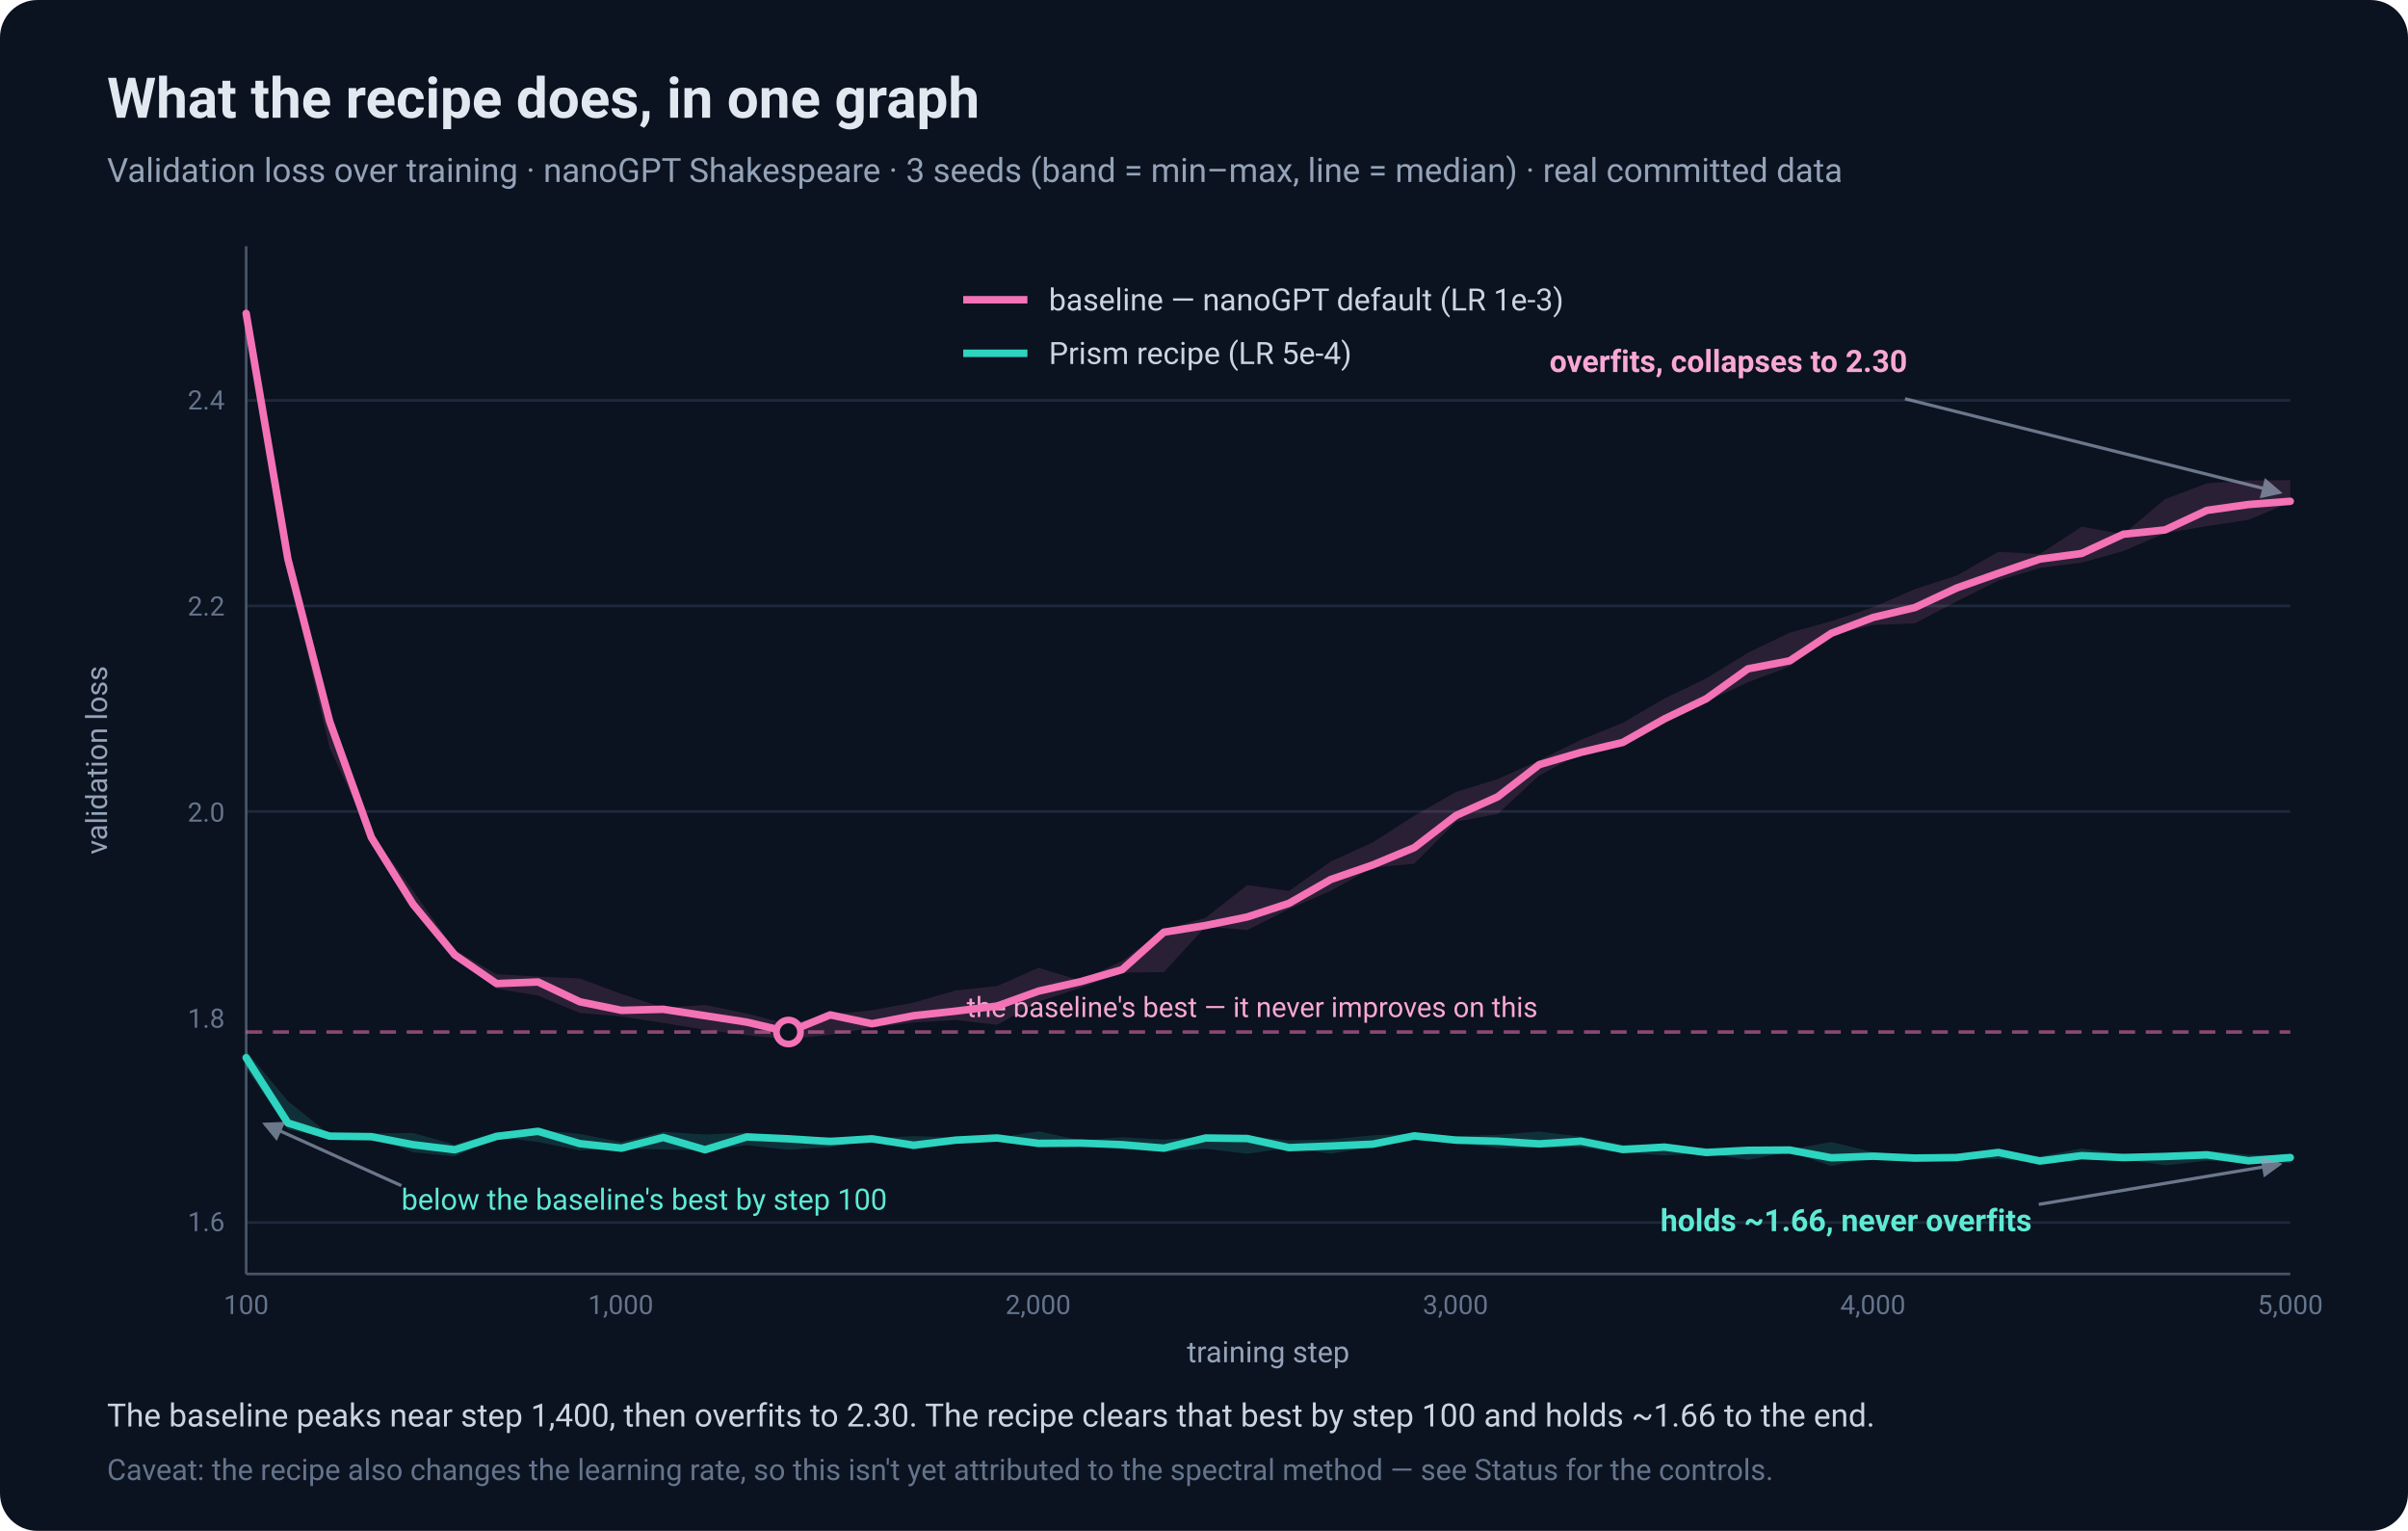
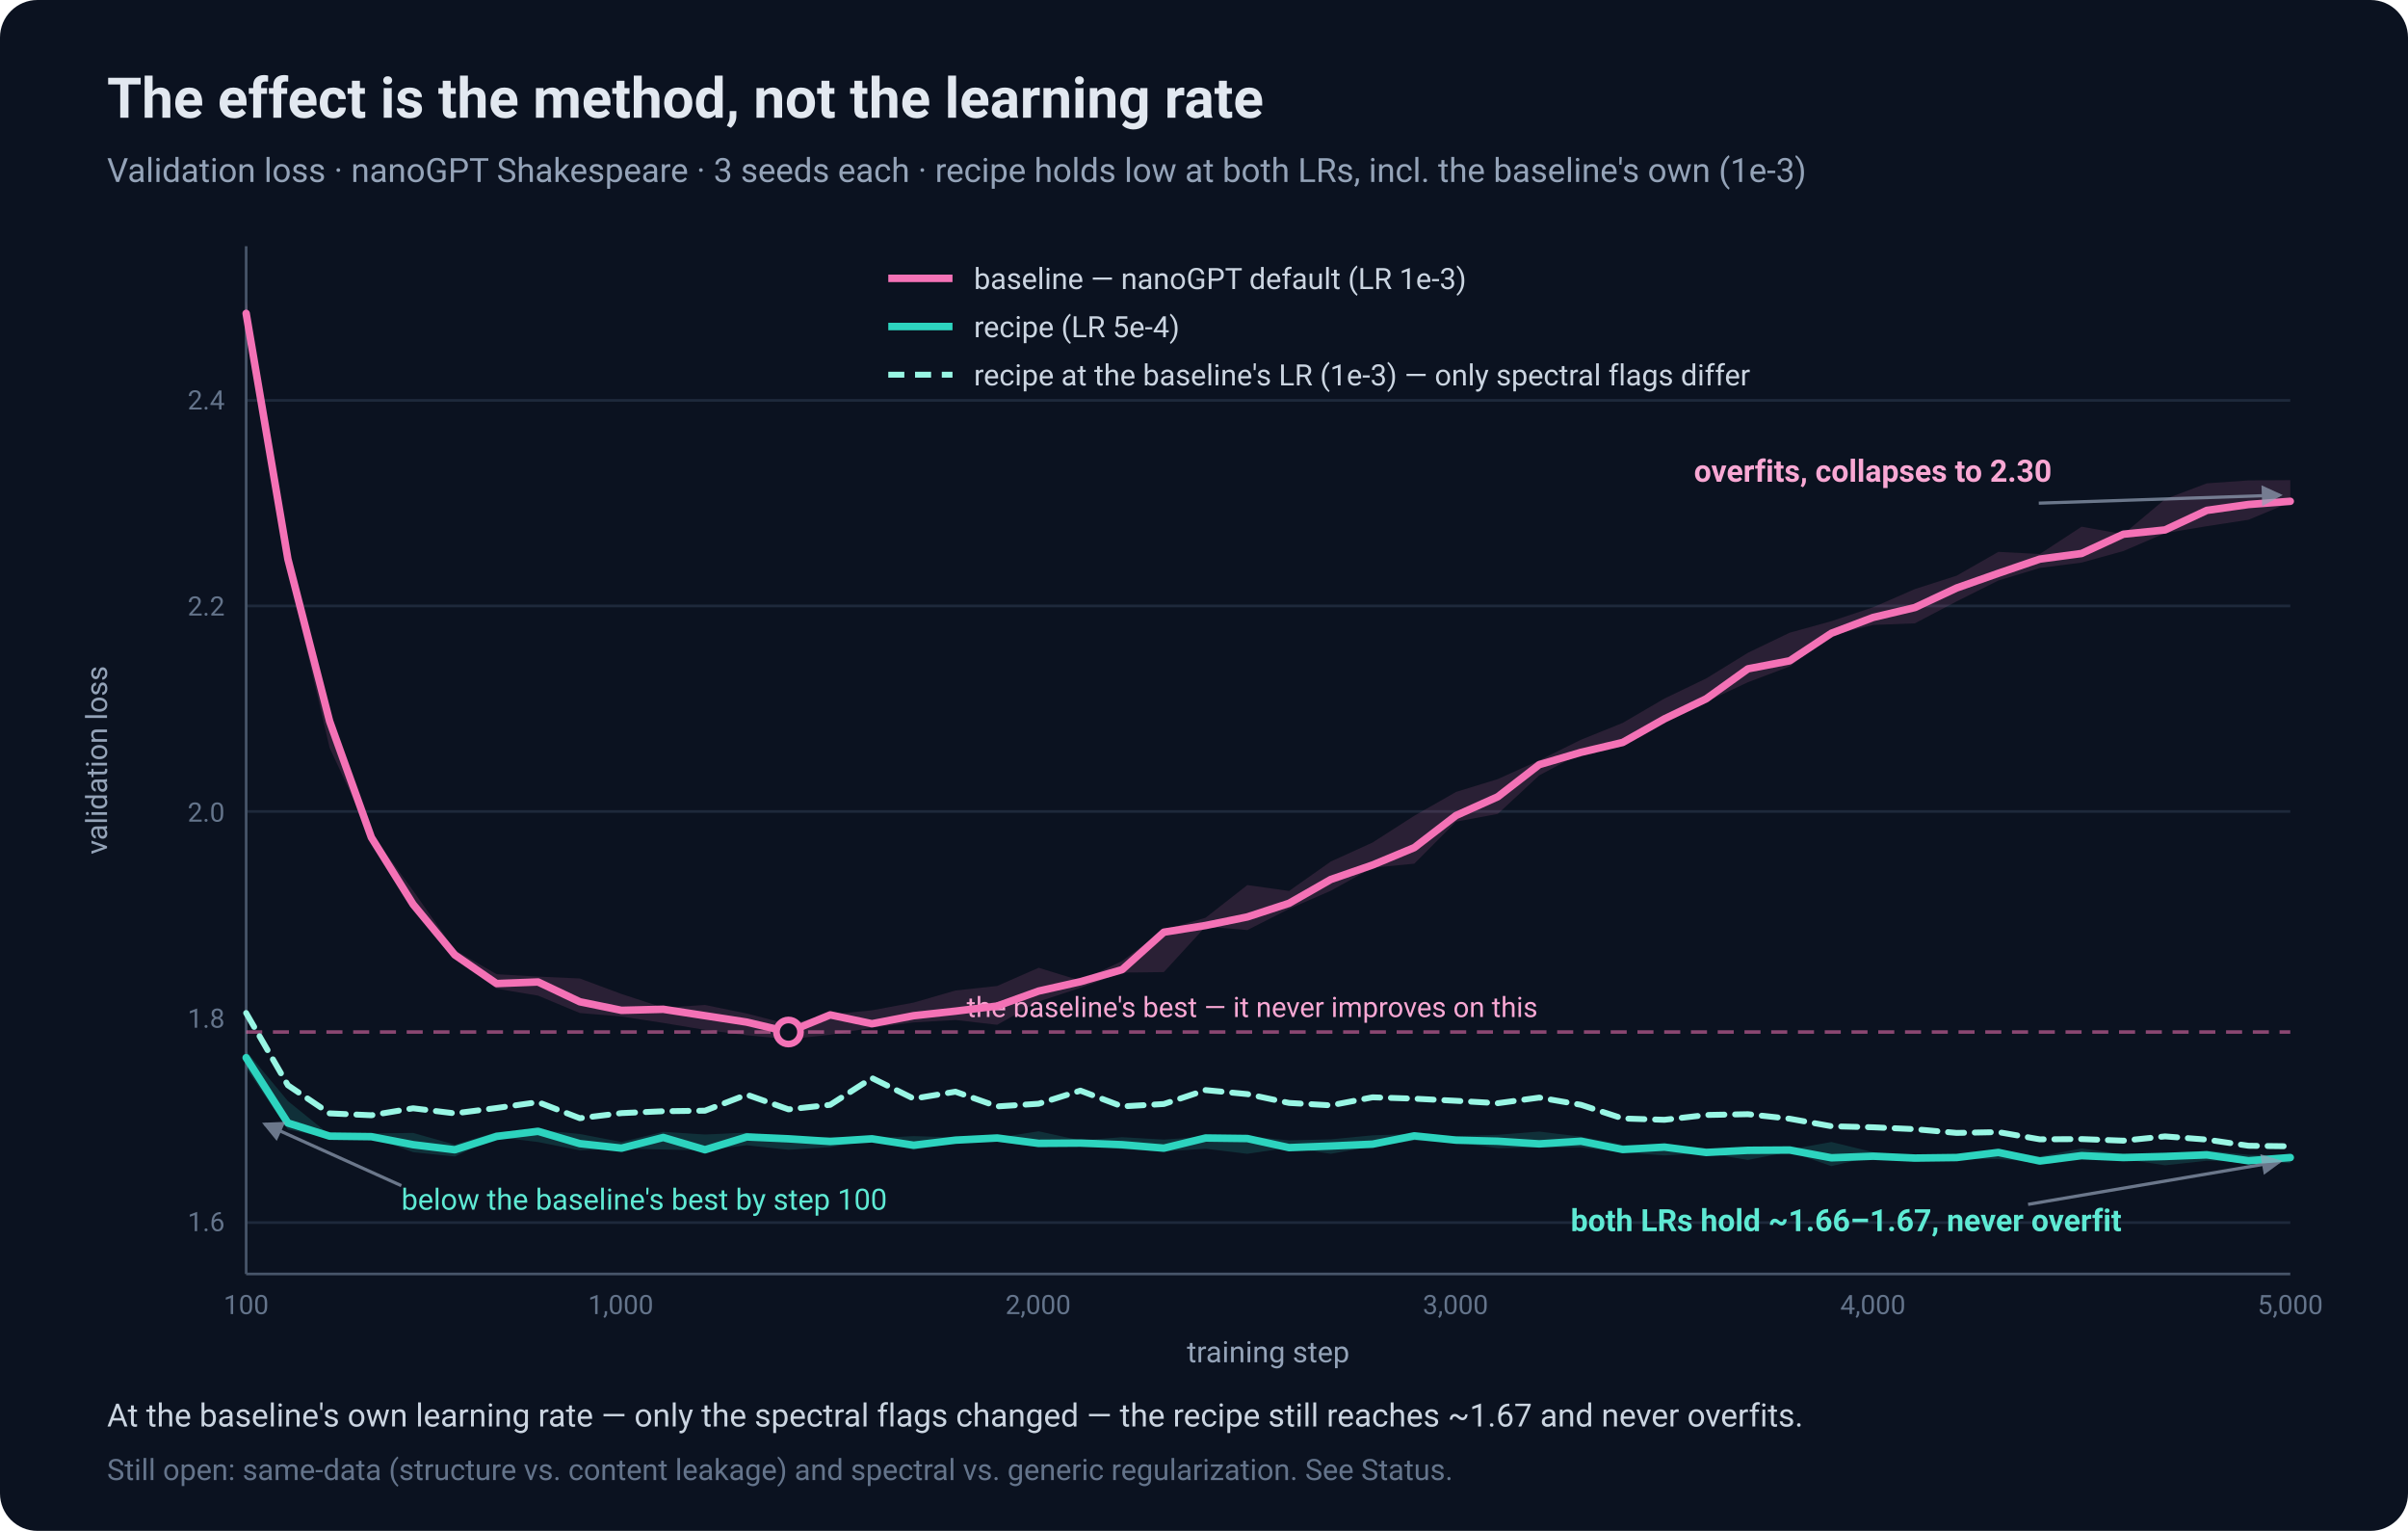
- <svg xmlns="http://www.w3.org/2000/svg" viewBox="0 0 900 572" role="img" aria-label="Validation loss over training on nanoGPT Shakespeare, three seeds, real committed data. The baseline (nanoGPT default) falls to its best of ~1.78 near step 1,400 and then overfits, rising to ~2.30 by step 5,000. The Prism recipe drops below the baseline's best by step 100 and holds a flat floor of ~1.66 through step 5,000, never overfitting. Bands are the min-to-max range across three seeds; lines are the medians.">
+ <svg xmlns="http://www.w3.org/2000/svg" viewBox="0 0 900 572" role="img" aria-label="Validation loss over training on nanoGPT Shakespeare, three seeds each, real committed data. The baseline (nanoGPT default, LR 1e-3) falls to its best of ~1.78 near step 1,400 and then overfits, rising to ~2.30 by step 5,000. The Prism recipe at LR 5e-4 holds a flat floor of ~1.66; the Prism recipe run at the baseline's own LR of 1e-3 — where only the spectral flags differ — holds ~1.67 and also never overfits. So the effect is attributable to the spectral method, not the learning rate. Bands are the min-to-max range across seeds; lines are medians.">
  <defs>
    <marker id="rar" viewBox="0 0 10 10" refX="8.5" refY="5" markerWidth="6.5" markerHeight="6.5" orient="auto-start-reverse">
      <path d="M0 0 L10 5 L0 10 z" fill="#94a3b8" />
    </marker>
  </defs>
  <rect width="900" height="572" rx="14" fill="#0b1220" />
-   <text x="40" y="44" font-family="ui-sans-serif,-apple-system,Segoe UI,Roboto,sans-serif" font-size="21" font-weight="600" fill="#e2e8f0">What the recipe does, in one graph</text>
-   <text x="40" y="68" font-family="ui-sans-serif,-apple-system,Segoe UI,Roboto,sans-serif" font-size="12.5" fill="#94a3b8">Validation loss over training · nanoGPT Shakespeare · 3 seeds (band = min–max, line = median) · real committed data</text>
+   <text x="40" y="44" font-family="ui-sans-serif,-apple-system,Segoe UI,Roboto,sans-serif" font-size="21" font-weight="600" fill="#e2e8f0">The effect is the method, not the learning rate</text>
+   <text x="40" y="68" font-family="ui-sans-serif,-apple-system,Segoe UI,Roboto,sans-serif" font-size="12.5" fill="#94a3b8">Validation loss · nanoGPT Shakespeare · 3 seeds each · recipe holds low at both LRs, incl. the baseline's own (1e-3)</text>
  <g font-family="ui-sans-serif,-apple-system,Segoe UI,Roboto,sans-serif" font-size="10" fill="#64748b">
    <line x1="92" y1="149.6" x2="856" y2="149.6" stroke="#1e293b" stroke-width="1" />
    <line x1="92" y1="226.4" x2="856" y2="226.4" stroke="#1e293b" stroke-width="1" />
    <line x1="92" y1="303.2" x2="856" y2="303.2" stroke="#1e293b" stroke-width="1" />
    <line x1="92" y1="456.8" x2="856" y2="456.8" stroke="#1e293b" stroke-width="1" />
    <text x="84" y="153" text-anchor="end">2.4</text>
    <text x="84" y="230" text-anchor="end">2.2</text>
    <text x="84" y="307" text-anchor="end">2.0</text>
    <text x="84" y="384" text-anchor="end">1.8</text>
    <text x="84" y="460" text-anchor="end">1.6</text>
    <line x1="92" y1="476" x2="856" y2="476" stroke="#475569" stroke-width="1" />
    <line x1="92" y1="92" x2="92" y2="476" stroke="#475569" stroke-width="1" />
    <text x="92" y="491" text-anchor="middle">100</text>
    <text x="232" y="491" text-anchor="middle">1,000</text>
    <text x="388" y="491" text-anchor="middle">2,000</text>
    <text x="544" y="491" text-anchor="middle">3,000</text>
    <text x="700" y="491" text-anchor="middle">4,000</text>
    <text x="856" y="491" text-anchor="middle">5,000</text>
    <text x="474" y="509" text-anchor="middle" font-size="11" fill="#94a3b8">training step</text>
    <text x="40" y="284" text-anchor="middle" font-size="11" fill="#94a3b8" transform="rotate(-90 40 284)">validation loss</text>
  </g>
  <line x1="92" y1="385.6" x2="856" y2="385.6" stroke="#f472b6" stroke-width="1.3" stroke-dasharray="6 4" opacity="0.55" />
  <text x="468" y="380" text-anchor="middle" font-family="ui-sans-serif,-apple-system,Segoe UI,Roboto,sans-serif" font-size="10.5" fill="#f9a8d4">the baseline's best — it never improves on this</text>
  <polygon fill="#f472b6" opacity="0.14" points="92.0,112.4 107.6,208.2 123.2,265.3 138.8,311.5 154.4,332.8 170.0,355.0 185.6,364.0 201.1,364.9 216.7,365.6 232.3,371.4 247.9,376.5 263.5,375.5 279.1,378.7 294.7,382.7 310.3,379.0 325.9,377.5 341.5,374.6 357.1,370.1 372.7,368.4 388.2,361.6 403.8,366.4 419.4,359.1 435.0,347.5 450.6,342.9 466.2,330.7 481.8,332.9 497.4,321.9 513.0,314.8 528.6,304.8 544.2,295.9 559.8,291.1 575.3,284.1 590.9,276.4 606.5,270.1 622.1,261.0 637.7,253.5 653.3,243.9 668.9,236.4 684.5,232.1 700.1,226.9 715.7,220.1 731.3,215.1 746.9,206.2 762.4,207.0 778.0,196.8 793.6,199.6 809.2,186.5 824.8,180.6 840.4,179.5 856.0,179.4 856.0,187.7 840.4,194.2 824.8,196.6 809.2,199.2 793.6,205.9 778.0,210.2 762.4,212.2 746.9,216.9 731.3,224.7 715.7,232.9 700.1,233.5 684.5,237.3 668.9,249.0 653.3,254.9 637.7,262.2 622.1,269.9 606.5,278.8 590.9,281.4 575.3,289.7 559.8,304.1 544.2,307.0 528.6,322.7 513.0,324.2 497.4,332.8 481.8,339.6 466.2,347.5 450.6,346.2 435.0,363.2 419.4,363.4 403.8,369.1 388.2,374.2 372.7,382.9 357.1,381.1 341.5,382.0 325.9,384.0 310.3,386.6 294.7,388.3 279.1,386.8 263.5,384.8 247.9,382.2 232.3,379.8 216.7,378.5 201.1,372.0 185.6,369.4 170.0,358.3 154.4,338.2 138.8,313.0 123.2,279.4 107.6,212.7 92.0,120.5" />
  <polyline fill="none" stroke="#f472b6" stroke-width="2.8" stroke-linejoin="round" stroke-linecap="round" points="92.0,117.1 107.6,208.9 123.2,269.5 138.8,312.9 154.4,337.9 170.0,356.8 185.6,367.5 201.1,366.9 216.7,374.3 232.3,377.5 247.9,377.1 263.5,379.5 279.1,381.9 294.7,385.6 310.3,379.2 325.9,382.5 341.5,379.5 357.1,377.8 372.7,375.9 388.2,370.3 403.8,366.8 419.4,362.3 435.0,348.3 450.6,345.8 466.2,342.6 481.8,337.5 497.4,328.6 513.0,323.2 528.6,316.7 544.2,304.7 559.8,297.7 575.3,285.7 590.9,281.1 606.5,277.4 622.1,268.6 637.7,261.1 653.3,249.9 668.9,246.9 684.5,236.6 700.1,230.7 715.7,227.0 731.3,219.7 746.9,214.2 762.4,208.9 778.0,206.8 793.6,199.6 809.2,198.0 824.8,190.7 840.4,188.5 856.0,187.3" />
  <polygon fill="#2dd4bf" opacity="0.16" points="92.0,392.7 107.6,411.4 123.2,424.0 138.8,423.5 154.4,423.3 170.0,427.7 185.6,423.0 201.1,422.2 216.7,423.7 232.3,426.7 247.9,422.9 263.5,423.9 279.1,423.2 294.7,425.5 310.3,424.8 325.9,425.3 341.5,424.5 357.1,425.0 372.7,425.1 388.2,422.7 403.8,426.1 419.4,424.9 435.0,425.8 450.6,424.7 466.2,424.5 481.8,426.1 497.4,425.7 513.0,424.2 528.6,423.7 544.2,424.5 559.8,424.0 575.3,422.8 590.9,424.7 606.5,427.7 622.1,427.8 637.7,429.0 653.3,429.5 668.9,429.5 684.5,426.7 700.1,430.5 715.7,431.8 731.3,432.4 746.9,429.7 762.4,432.1 778.0,429.1 793.6,431.3 809.2,431.1 824.8,429.9 840.4,431.5 856.0,431.6 856.0,434.6 840.4,433.8 824.8,433.7 809.2,435.4 793.6,433.0 778.0,432.9 762.4,434.1 746.9,433.1 731.3,432.9 715.7,434.0 700.1,432.0 684.5,435.7 668.9,430.3 653.3,433.4 637.7,430.8 622.1,431.7 606.5,430.6 590.9,428.7 575.3,428.7 559.8,429.0 544.2,426.8 528.6,426.2 513.0,428.3 497.4,431.1 481.8,428.8 466.2,431.1 450.6,429.2 435.0,430.2 419.4,429.4 403.8,427.4 388.2,428.7 372.7,426.5 357.1,427.0 341.5,429.6 325.9,426.0 310.3,428.6 294.7,429.6 279.1,427.9 263.5,429.8 247.9,429.5 232.3,429.1 216.7,429.8 201.1,426.7 185.6,424.8 170.0,432.1 154.4,430.5 138.8,424.8 123.2,425.2 107.6,422.0 92.0,399.0" />
  <polyline fill="none" stroke="#2dd4bf" stroke-width="2.8" stroke-linejoin="round" stroke-linecap="round" points="92.0,395.2 107.6,419.6 123.2,424.5 138.8,424.7 154.4,427.7 170.0,429.6 185.6,424.6 201.1,422.7 216.7,427.3 232.3,429.0 247.9,425.0 263.5,429.6 279.1,424.8 294.7,425.5 310.3,426.5 325.9,425.5 341.5,427.9 357.1,426.0 372.7,425.2 388.2,427.2 403.8,427.1 419.4,427.7 435.0,429.0 450.6,425.2 466.2,425.4 481.8,428.8 497.4,428.2 513.0,427.5 528.6,424.4 544.2,426.0 559.8,426.4 575.3,427.4 590.9,426.4 606.5,429.5 622.1,428.6 637.7,430.6 653.3,429.8 668.9,429.7 684.5,432.6 700.1,432.0 715.7,432.7 731.3,432.5 746.9,430.6 762.4,433.8 778.0,431.8 793.6,432.5 809.2,432.1 824.8,431.5 840.4,433.7 856.0,432.5" />
+   <polyline fill="none" stroke="#99f6e4" stroke-width="2.2" stroke-dasharray="6 4" stroke-linejoin="round" stroke-linecap="round" points="92.0,378.5 107.6,405.5 123.2,416.0 138.8,416.7 154.4,414.1 170.0,416.0 185.6,414.0 201.1,411.8 216.7,417.8 232.3,415.9 247.9,415.2 263.5,415.0 279.1,409.0 294.7,414.5 310.3,412.8 325.9,402.8 341.5,410.5 357.1,407.9 372.7,413.4 388.2,412.4 403.8,407.5 419.4,413.4 435.0,412.5 450.6,407.3 466.2,408.8 481.8,412.1 497.4,413.0 513.0,410.0 528.6,410.5 544.2,411.3 559.8,412.2 575.3,410.1 590.9,412.8 606.5,417.9 622.1,418.4 637.7,416.6 653.3,416.3 668.9,418.0 684.5,420.8 700.1,421.2 715.7,421.9 731.3,423.3 746.9,423.0 762.4,425.7 778.0,425.6 793.6,426.2 809.2,424.6 824.8,425.8 840.4,428.1 856.0,428.3" />
  <circle cx="294.7" cy="385.6" r="4.5" fill="#0b1220" stroke="#f472b6" stroke-width="2.5" />
  <g font-family="ui-sans-serif,-apple-system,Segoe UI,Roboto,sans-serif">
-     <line x1="360" y1="112" x2="384" y2="112" stroke="#f472b6" stroke-width="2.8" />
-     <text x="392" y="116" font-size="11.5" fill="#cbd5e1">baseline — nanoGPT default (LR 1e-3)</text>
-     <line x1="360" y1="132" x2="384" y2="132" stroke="#2dd4bf" stroke-width="2.8" />
-     <text x="392" y="136" font-size="11.5" fill="#cbd5e1">Prism recipe (LR 5e-4)</text>
-     <text x="646" y="139" text-anchor="middle" font-size="11.5" font-weight="600" fill="#f9a8d4">overfits, collapses to 2.30</text>
-     <line x1="712" y1="149" x2="852" y2="184" stroke="#94a3b8" stroke-width="1.2" opacity="0.7" marker-end="url(#rar)" />
-     <text x="690" y="460" text-anchor="middle" font-size="11.5" font-weight="600" fill="#5eead4">holds ~1.66, never overfits</text>
-     <line x1="762" y1="450" x2="852" y2="435" stroke="#94a3b8" stroke-width="1.2" opacity="0.7" marker-end="url(#rar)" />
+     <line x1="332" y1="104" x2="356" y2="104" stroke="#f472b6" stroke-width="2.8" />
+     <text x="364" y="108" font-size="11" fill="#cbd5e1">baseline — nanoGPT default (LR 1e-3)</text>
+     <line x1="332" y1="122" x2="356" y2="122" stroke="#2dd4bf" stroke-width="2.8" />
+     <text x="364" y="126" font-size="11" fill="#cbd5e1">recipe (LR 5e-4)</text>
+     <line x1="332" y1="140" x2="356" y2="140" stroke="#99f6e4" stroke-width="2.2" stroke-dasharray="6 4" />
+     <text x="364" y="144" font-size="11" fill="#cbd5e1">recipe at the baseline's LR (1e-3) — only spectral flags differ</text>
+     <text x="700" y="180" text-anchor="middle" font-size="11.5" font-weight="600" fill="#f9a8d4">overfits, collapses to 2.30</text>
+     <line x1="762" y1="188" x2="852" y2="185" stroke="#94a3b8" stroke-width="1.2" opacity="0.7" marker-end="url(#rar)" />
+     <text x="690" y="460" text-anchor="middle" font-size="11.5" font-weight="600" fill="#5eead4">both LRs hold ~1.66–1.67, never overfit</text>
+     <line x1="758" y1="450" x2="852" y2="434" stroke="#94a3b8" stroke-width="1.2" opacity="0.7" marker-end="url(#rar)" />
    <text x="150" y="452" font-size="11" fill="#5eead4">below the baseline's best by step 100</text>
    <line x1="150" y1="443" x2="99" y2="420" stroke="#94a3b8" stroke-width="1.2" opacity="0.7" marker-end="url(#rar)" />
  </g>
-   <text x="40" y="533" font-family="ui-sans-serif,-apple-system,Segoe UI,Roboto,sans-serif" font-size="12" fill="#cbd5e1">The baseline peaks near step 1,400, then overfits to 2.30. The recipe clears that best by step 100 and holds ~1.66 to the end.</text>
-   <text x="40" y="553" font-family="ui-sans-serif,-apple-system,Segoe UI,Roboto,sans-serif" font-size="11" fill="#64748b">Caveat: the recipe also changes the learning rate, so this isn't yet attributed to the spectral method — see Status for the controls.</text>
+   <text x="40" y="533" font-family="ui-sans-serif,-apple-system,Segoe UI,Roboto,sans-serif" font-size="12" fill="#cbd5e1">At the baseline's own learning rate — only the spectral flags changed — the recipe still reaches ~1.67 and never overfits.</text>
+   <text x="40" y="553" font-family="ui-sans-serif,-apple-system,Segoe UI,Roboto,sans-serif" font-size="11" fill="#64748b">Still open: same-data (structure vs. content leakage) and spectral vs. generic regularization. See Status.</text>
</svg>
